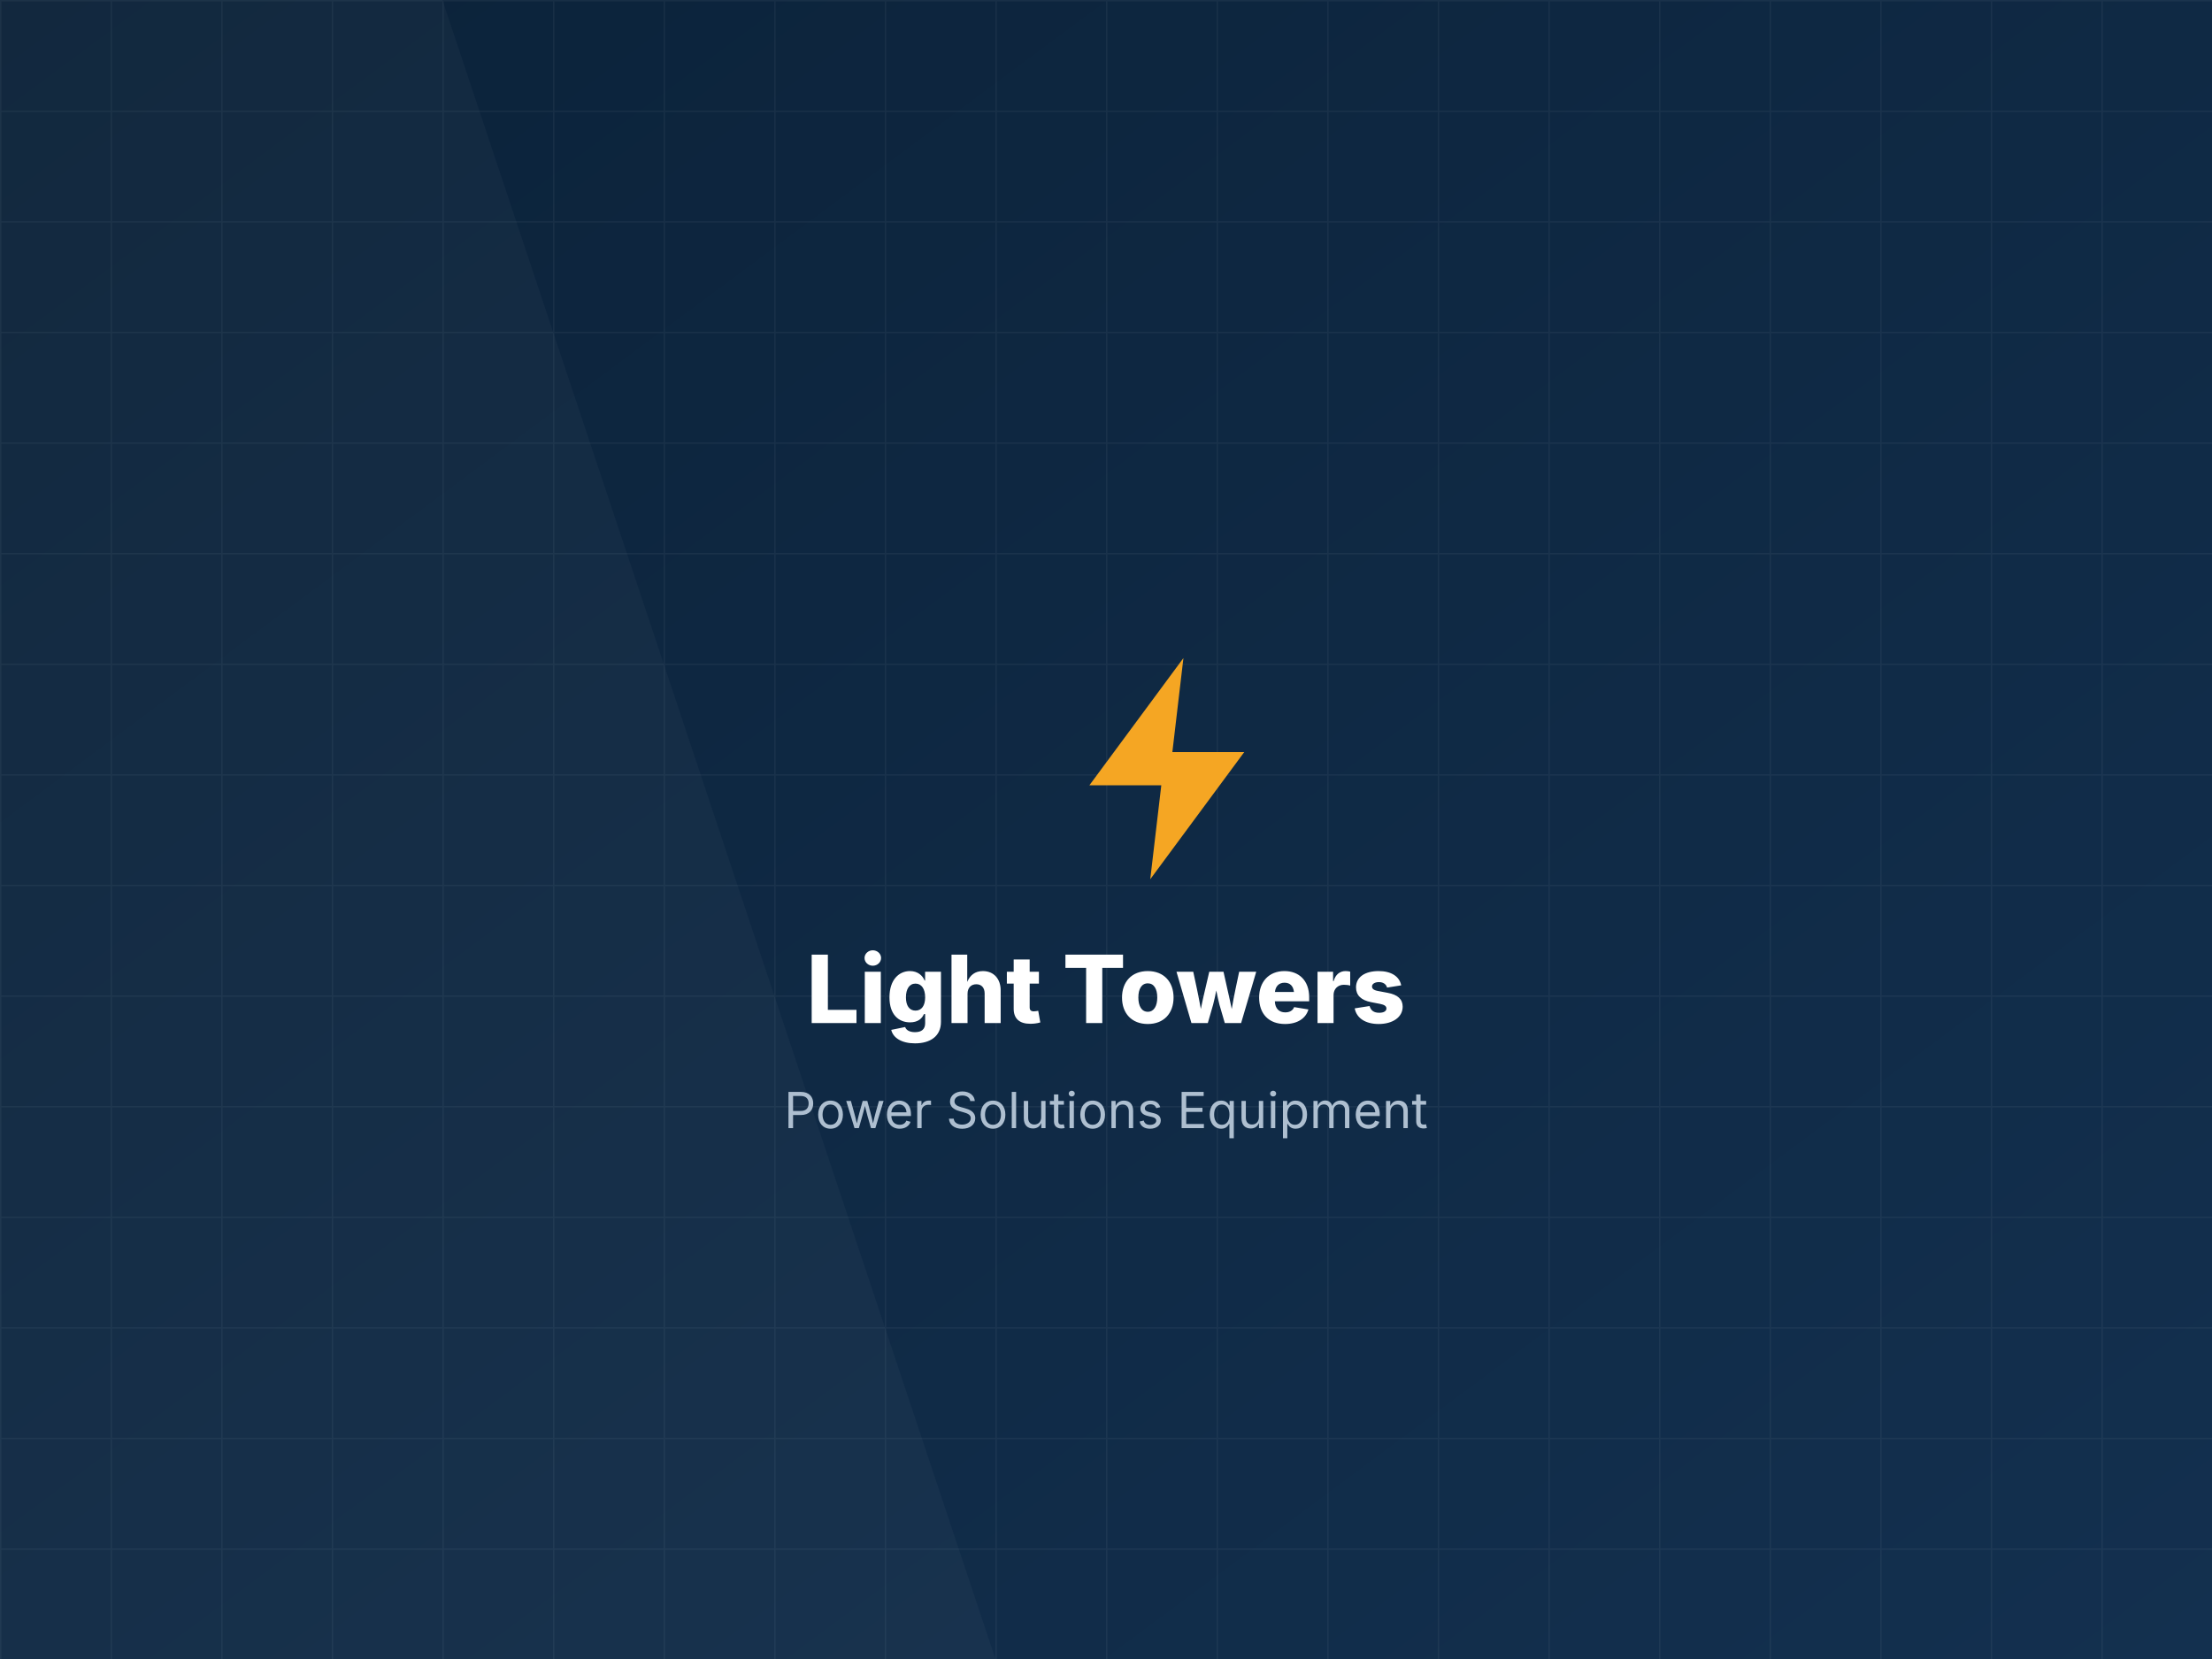
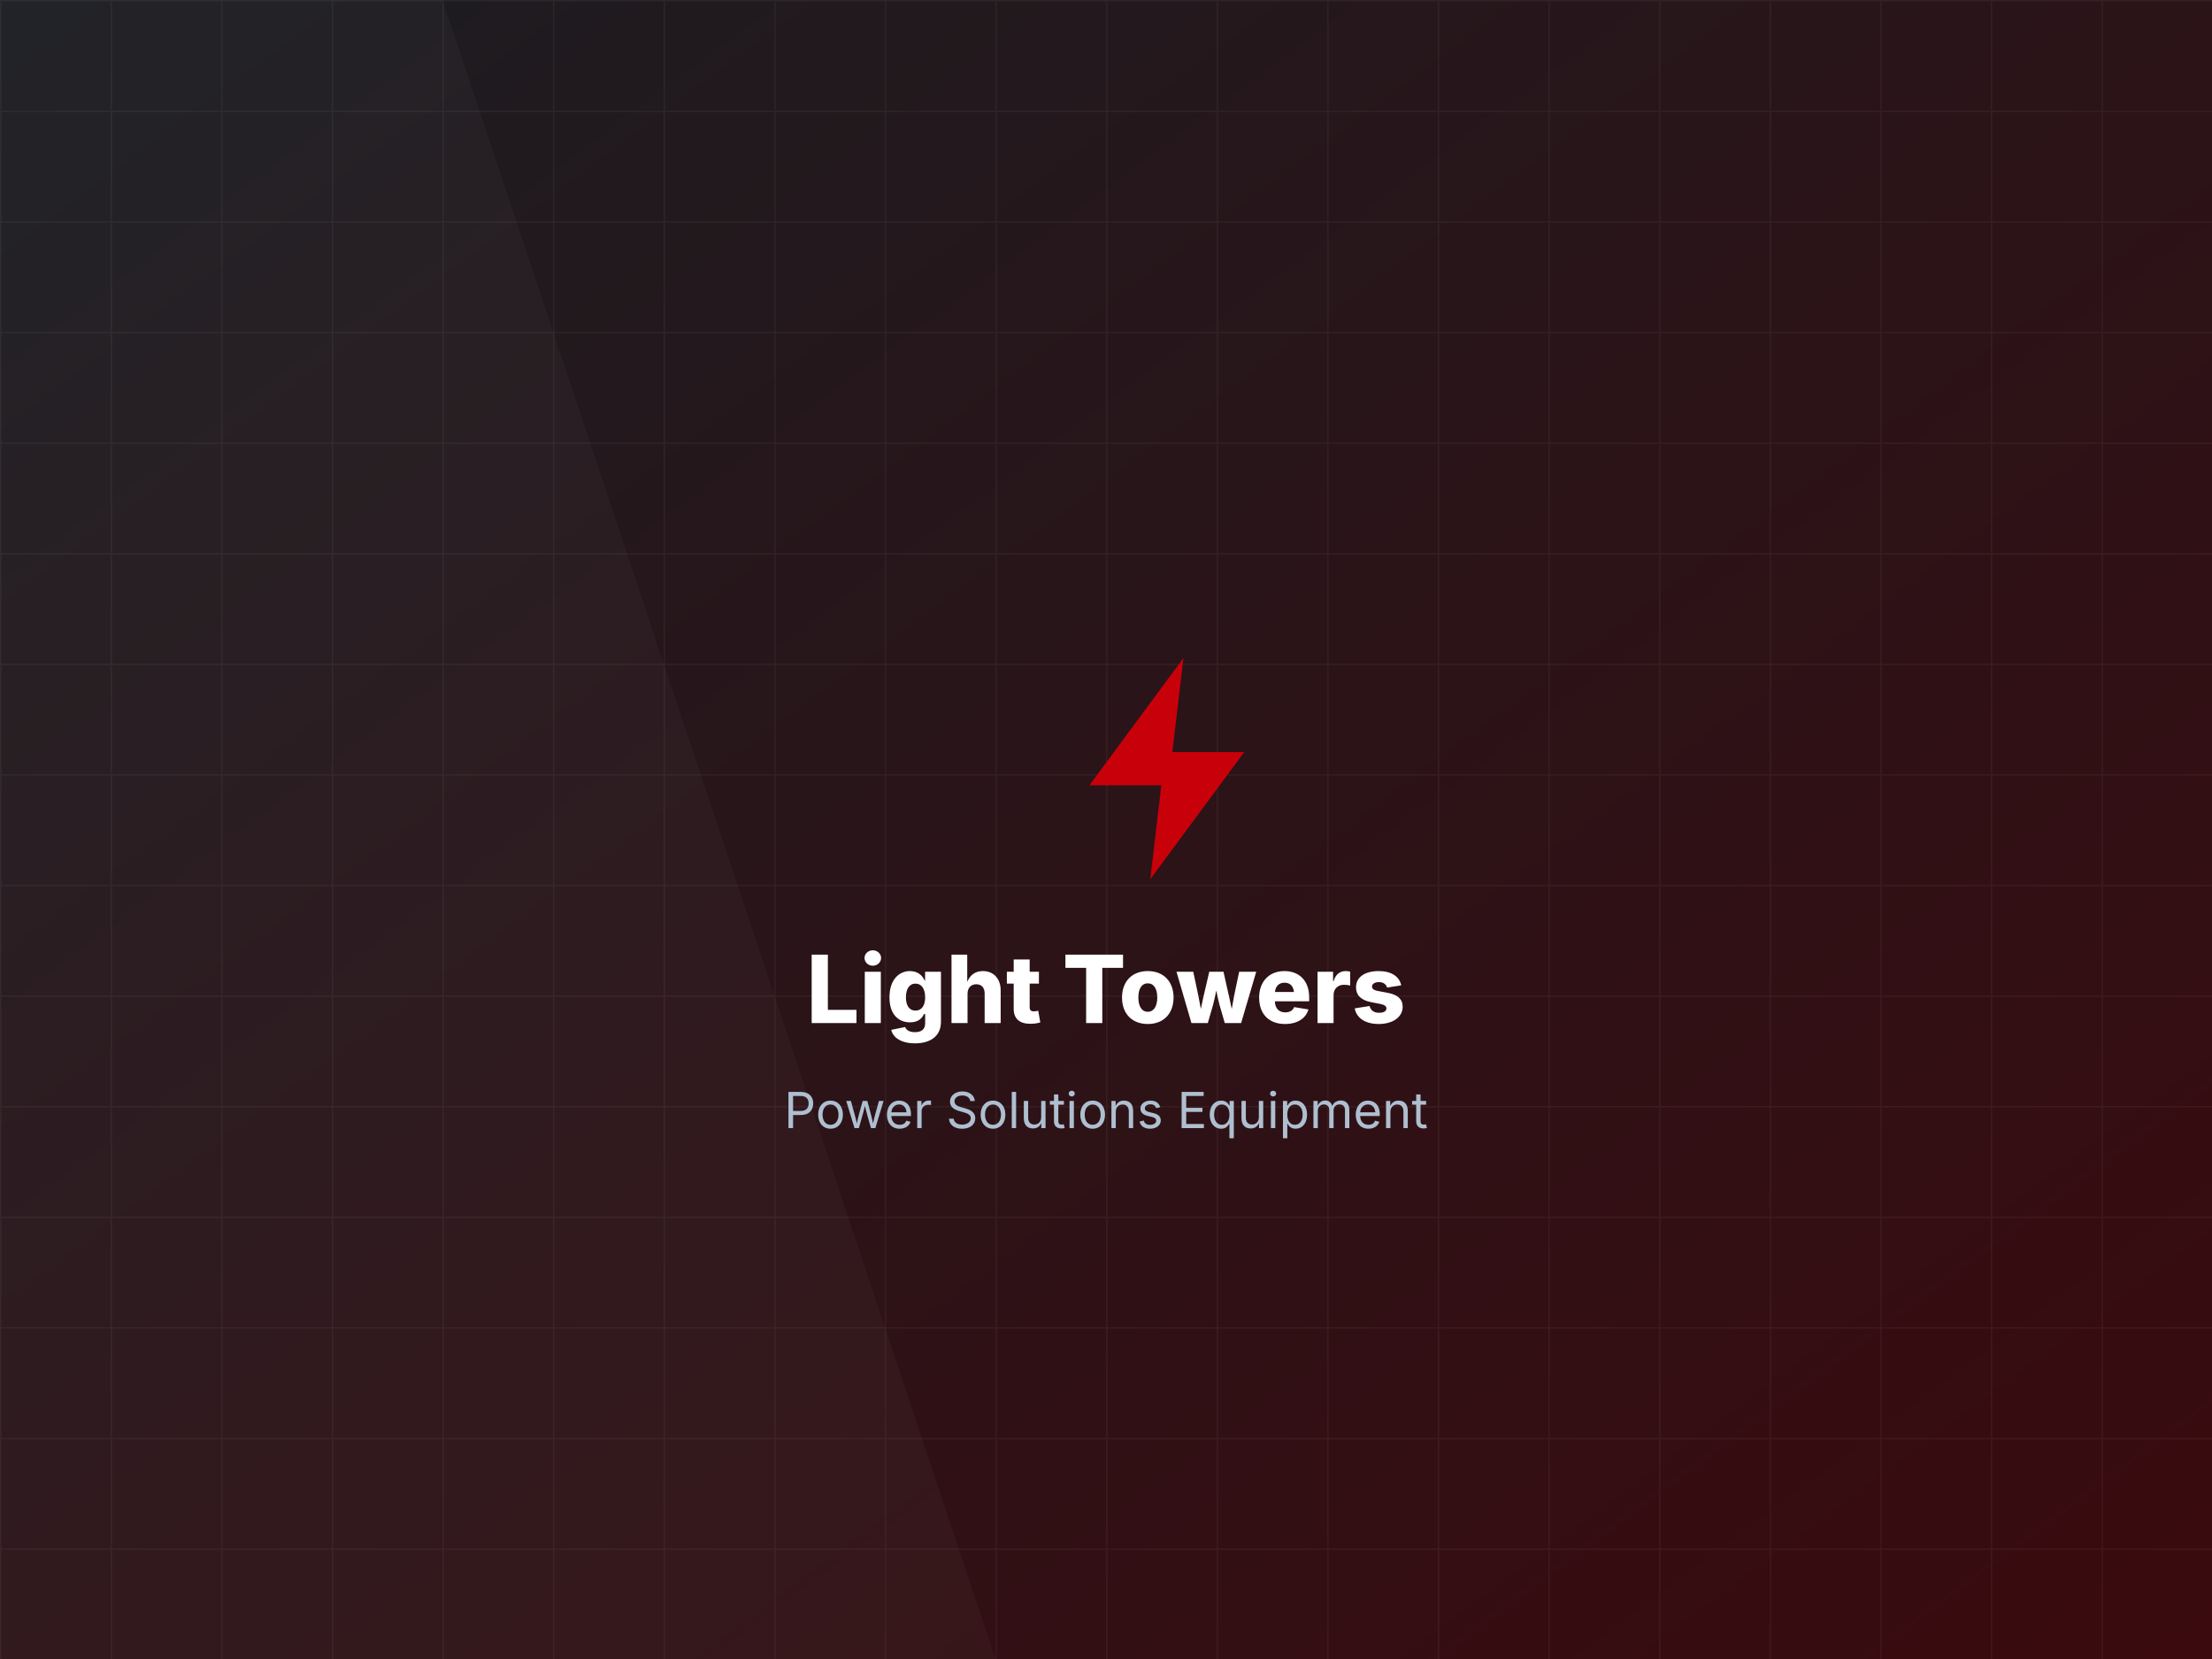
<svg xmlns="http://www.w3.org/2000/svg" width="800" height="600" viewBox="0 0 800 600" role="img" aria-label="Light Towers">
  <defs>
    <linearGradient id="glight-towers" x1="0" y1="0" x2="1" y2="1">
-       <stop offset="0" stop-color="#0b2239" />
-       <stop offset="1" stop-color="#13304f" />
+       <stop offset="0" stop-color="#1b1d22" />
+       <stop offset="1" stop-color="#3a0a0e" />
    </linearGradient>
    <pattern id="plight-towers" width="40" height="40" patternUnits="userSpaceOnUse">
      <path d="M40 0H0V40" fill="none" stroke="#ffffff" stroke-opacity="0.05" stroke-width="1" />
    </pattern>
  </defs>
  <rect width="800" height="600" fill="url(#glight-towers)" />
  <rect width="800" height="600" fill="url(#plight-towers)" />
  <polygon points="0,600 360,600 160,0 0,0" fill="#ffffff" fill-opacity="0.03" />
  <g transform="translate(376, 230) scale(4)">
-     <path d="M13 2L4.5 13.5H11l-1 8.5 8.5-11.5H12l1-8.5z" fill="#f5a623" />
+     <path d="M13 2L4.5 13.5H11l-1 8.5 8.5-11.5H12l1-8.5z" fill="#c8000a" />
  </g>
  <text x="400" y="370" fill="#ffffff" font-family="Inter, Arial, sans-serif" font-size="34" font-weight="800" text-anchor="middle">Light Towers</text>
  <text x="400" y="408" fill="#aebfd0" font-family="Inter, Arial, sans-serif" font-size="18" text-anchor="middle">Power Solutions Equipment</text>
</svg>
